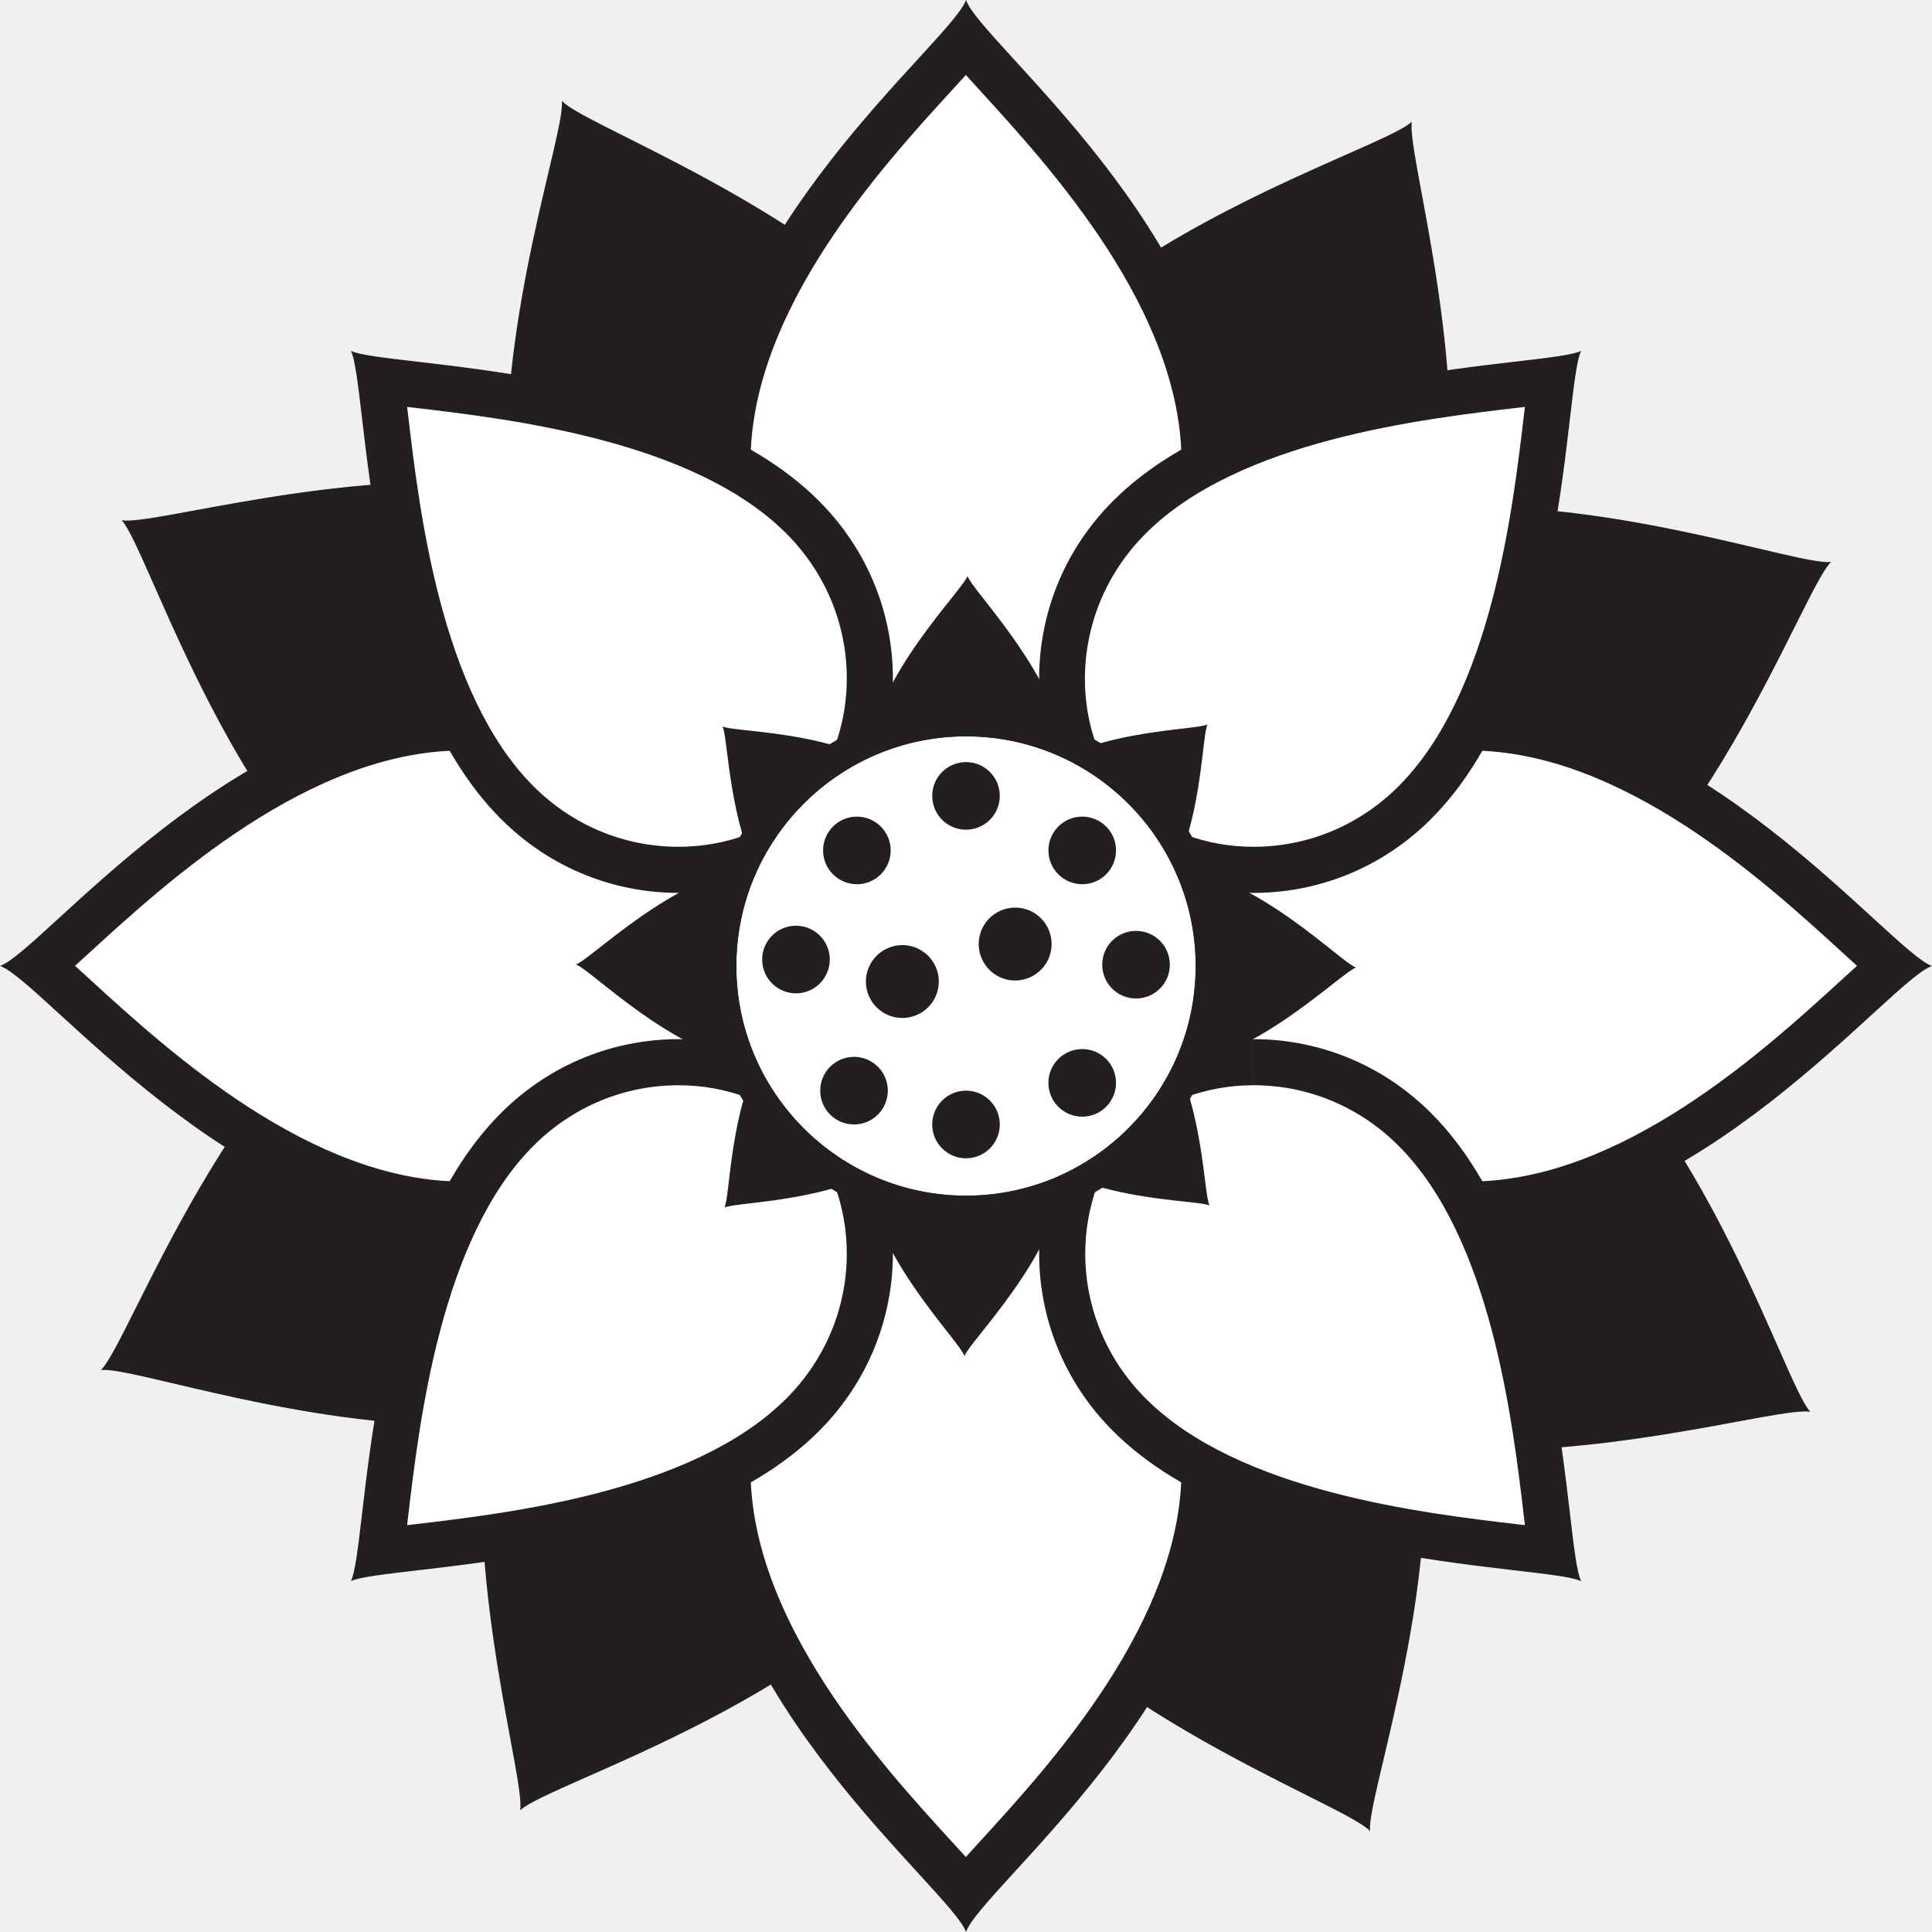
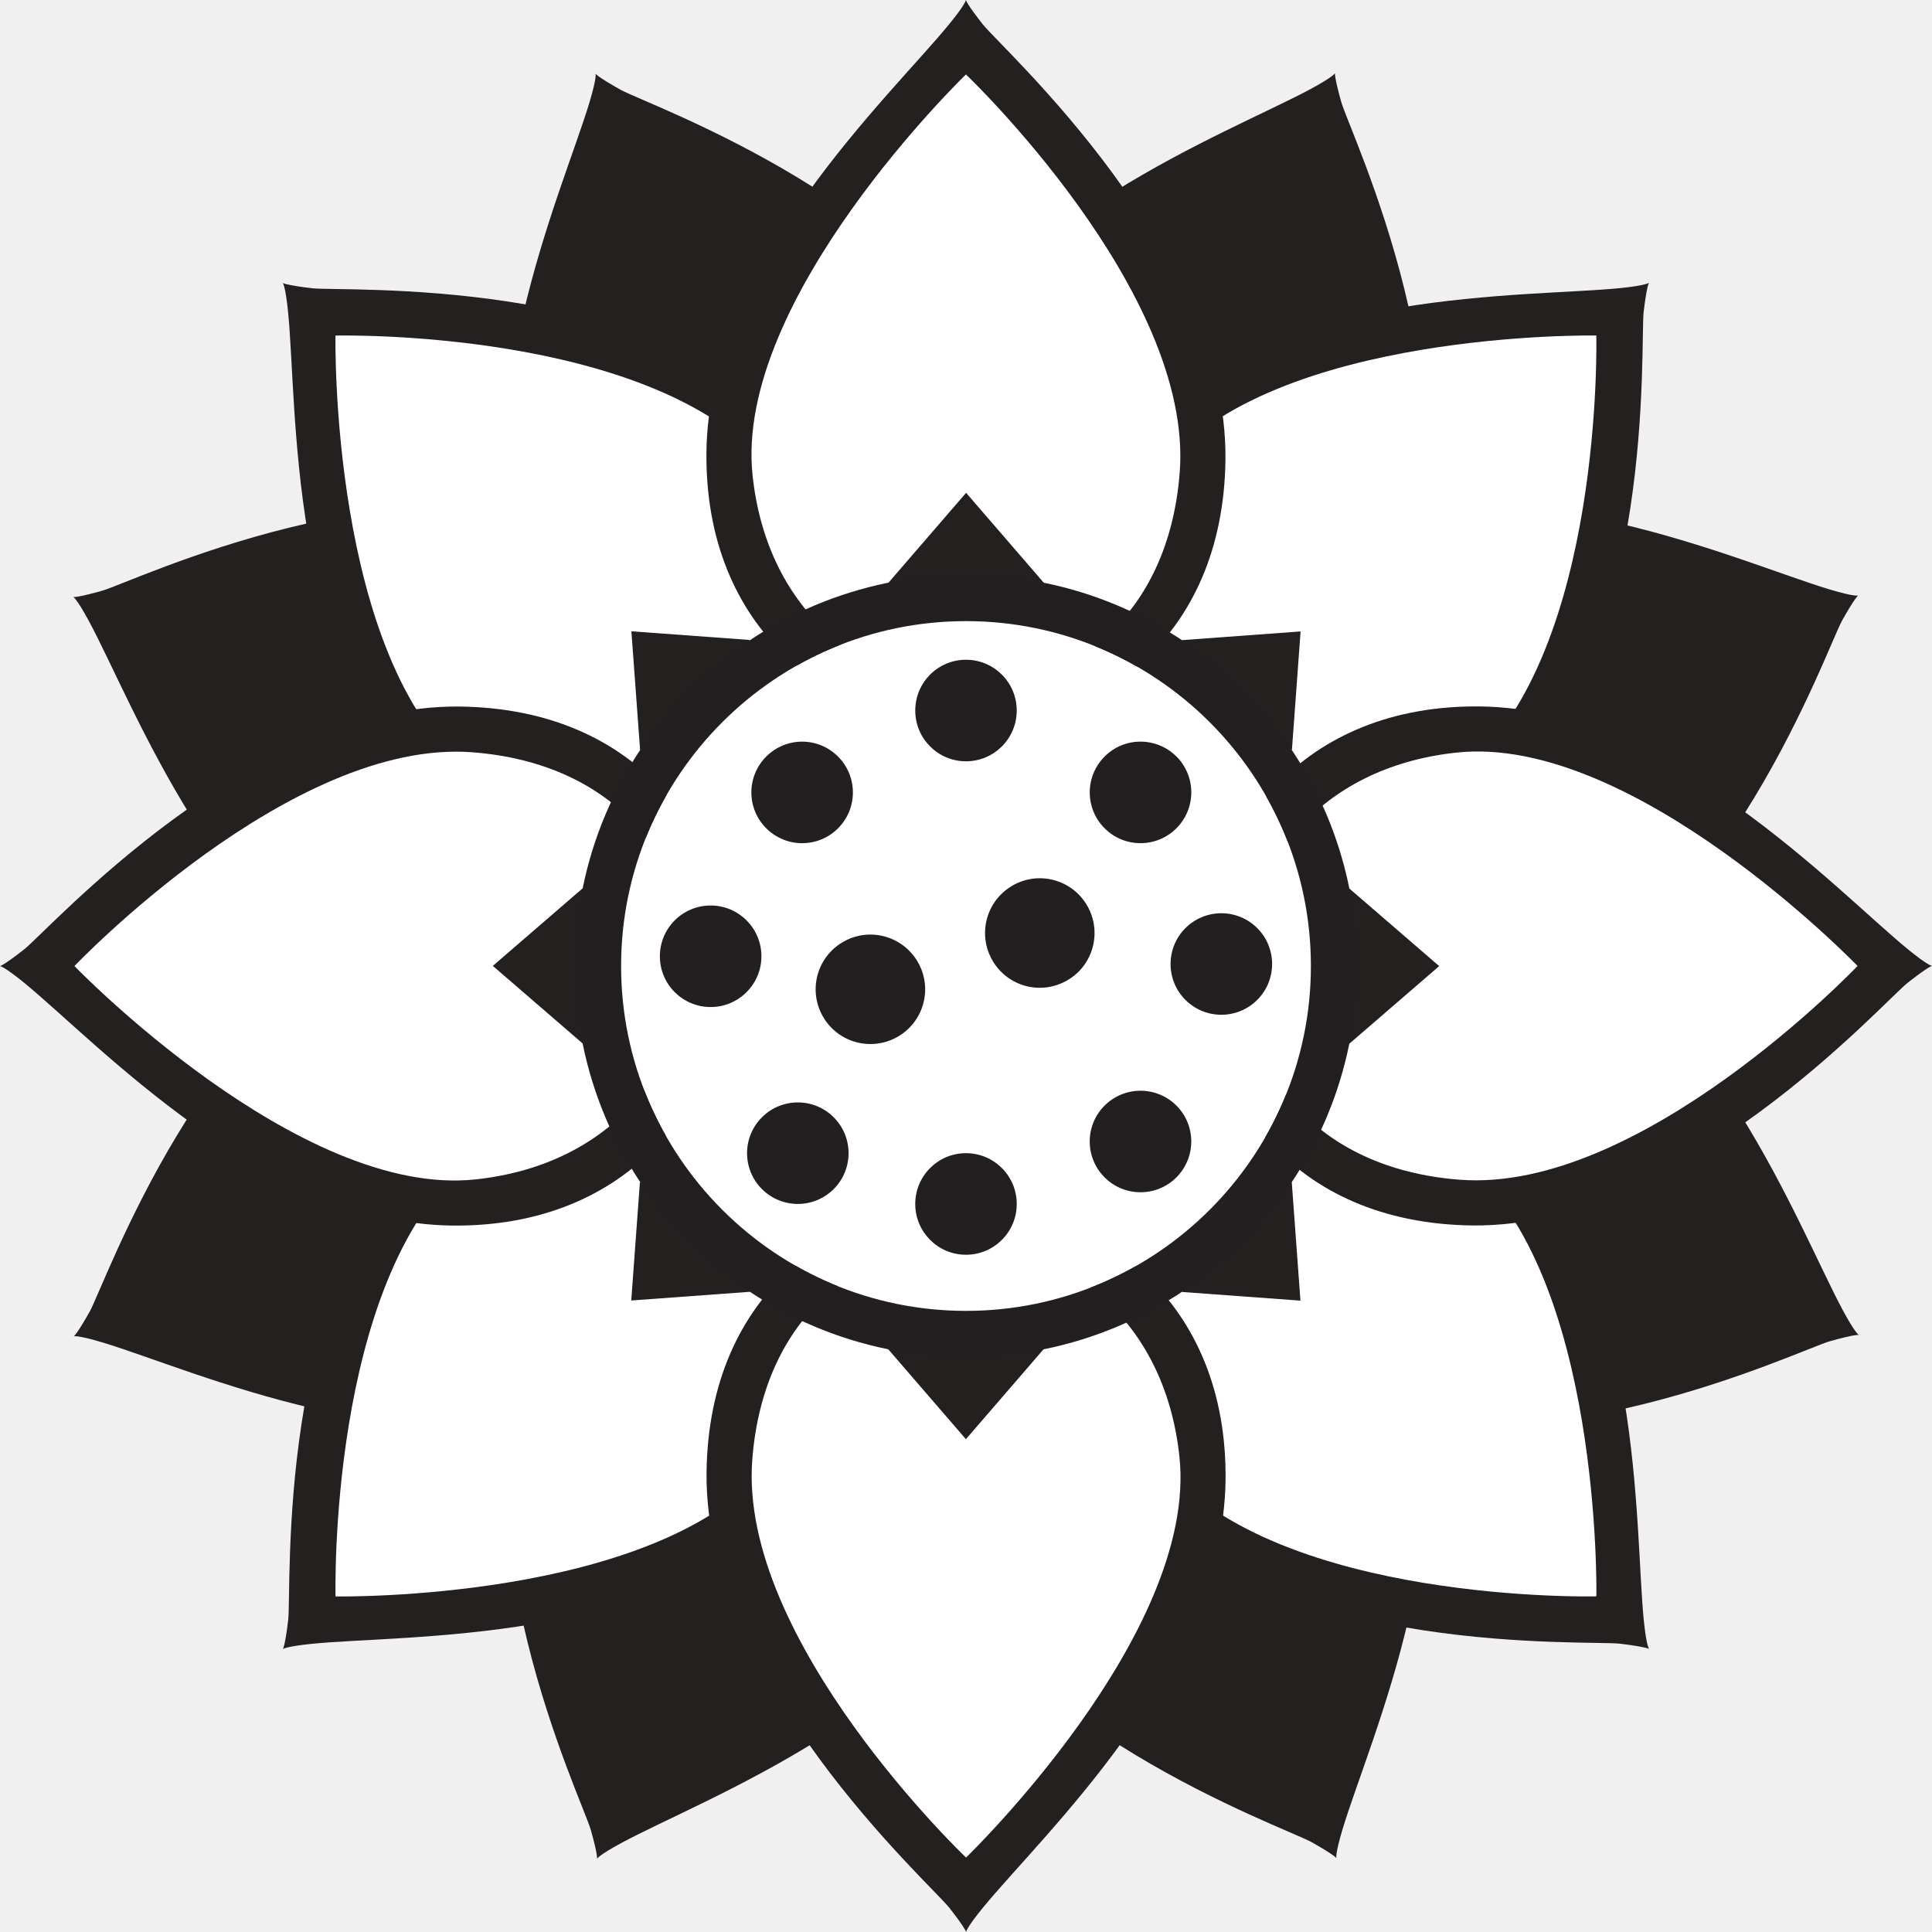
<svg xmlns="http://www.w3.org/2000/svg" width="100%" height="100%" viewBox="0 0 400 400" version="1.1" xml:space="preserve" style="fill-rule:evenodd;clip-rule:evenodd;stroke-linejoin:round;stroke-miterlimit:2;">
-   <g id="Layer-1" transform="matrix(5.555556,0,0,5.555556,0,0)">
-     <g transform="matrix(1,0,0,1,56.5981,35.4959)">
-       <path d="M0,1.008C6.819,-2.734 10.549,-13.486 11.64,-14.554C10.463,-14.416 3.713,-16.861 -2.639,-16.595C-2.057,-22.924 -4.16,-29.781 -3.984,-30.96C-5.08,-29.909 -16.025,-26.72 -20.095,-20.092C-23.836,-26.911 -34.615,-30.632 -35.658,-31.734C-35.54,-30.548 -37.975,-23.8 -37.702,-17.451C-44.033,-18.026 -50.895,-15.912 -52.064,-16.108C-51.026,-14.988 -47.824,-4.066 -41.197,0.002C-48.016,3.743 -51.746,14.494 -52.837,15.562C-51.659,15.424 -44.909,17.87 -38.556,17.603C-39.139,23.933 -37.037,30.791 -37.212,31.97C-36.116,30.918 -25.171,27.731 -21.101,21.103C-17.358,27.92 -6.582,31.639 -5.54,32.742C-5.658,31.556 -3.222,24.81 -3.494,18.46C2.837,19.035 9.698,16.923 10.867,17.118C9.829,15.997 6.63,5.076 0,1.008M-20.846,10.647C-21.67,9.19 -22.824,8.002 -24.178,7.287C-24.989,6.86 -25.902,6.592 -26.859,6.468C-26.935,5.505 -27.158,4.58 -27.546,3.749C-28.195,2.362 -29.326,1.152 -30.74,0.257C-29.283,-0.567 -28.094,-1.721 -27.38,-3.076C-26.952,-3.886 -26.684,-4.799 -26.561,-5.757C-25.599,-5.833 -24.674,-6.055 -23.844,-6.444C-22.457,-7.092 -21.245,-8.222 -20.351,-9.638C-19.527,-8.18 -18.371,-6.992 -17.017,-6.277C-16.206,-5.848 -15.294,-5.581 -14.336,-5.458C-14.26,-4.496 -14.037,-3.572 -13.649,-2.741C-13.001,-1.353 -11.87,-0.142 -10.455,0.753C-11.912,1.577 -13.1,2.731 -13.815,4.086C-14.244,4.896 -14.511,5.809 -14.635,6.766C-15.598,6.842 -16.522,7.065 -17.352,7.453C-18.74,8.101 -19.952,9.232 -20.846,10.647" style="fill:rgb(35,31,32);fill-rule:nonzero;" />
+   <g id="Layer1">
+     <g transform="matrix(100.9505,41.76714,41.76714,-100.9505,112.2667,82.81284)">
+       <path d="M-0.143,0.61C-0.143,0.61 -0.138,0.605 -0.133,0.556C-0.115,0.378 -0.133,-0.088 0.114,-0.342C0.59,-0.831 1.304,-0.151 0.82,0.343C0.543,0.625 -0.026,0.593 -0.088,0.6C-0.138,0.606 -0.143,0.61 -0.143,0.61Z" style="fill:rgb(35,32,31);fill-rule:nonzero;" />
    </g>
-     <g transform="matrix(0.423156,0.906057,0.906057,-0.423156,30.64214,31.51531)">
-       <path d="M6.331,-4.031C2.472,-4.03 -0.655,-0.903 -0.657,2.956C-0.657,6.815 2.473,9.944 6.331,9.945C10.189,9.944 13.317,6.816 13.318,2.958C13.319,-0.903 10.188,-4.03 6.331,-4.031" style="fill:rgb(35,31,32);fill-rule:nonzero;" />
+     <g transform="matrix(41.76714,-100.9505,-100.9505,-41.76714,82.82576,287.7107)">
+       <path d="M-0.143,0.61C-0.143,0.61 -0.138,0.605 -0.133,0.556C-0.115,0.378 -0.133,-0.088 0.114,-0.342C0.59,-0.831 1.304,-0.151 0.82,0.343C0.543,0.625 -0.026,0.593 -0.088,0.6C-0.138,0.606 -0.143,0.61 -0.143,0.61Z" style="fill:rgb(35,32,31);fill-rule:nonzero;" />
    </g>
-     <g transform="matrix(1,0,0,1,17.8275,27.1094)">
-       <path d="M0,17.781C-5.968,17.781 -11.458,12.763 -14.407,10.069C-14.951,9.572 -15.378,9.183 -15.729,8.885C-15.388,8.593 -14.973,8.216 -14.448,7.734C-11.494,5.032 -5.995,0 0,0C5.766,0 9.785,4.684 9.785,8.889C9.785,13.095 5.766,17.781 0,17.781" style="fill:white;fill-rule:nonzero;" />
+     <g transform="matrix(-100.9505,-41.76714,-41.76714,100.9505,287.7237,317.1517)">
+       <path d="M-0.143,0.61C-0.143,0.61 -0.138,0.605 -0.133,0.556C-0.115,0.378 -0.133,-0.088 0.114,-0.342C0.59,-0.831 1.304,-0.151 0.82,0.343C0.543,0.625 -0.026,0.593 -0.088,0.6C-0.138,0.606 -0.143,0.61 -0.143,0.61Z" style="fill:rgb(35,32,31);fill-rule:nonzero;" />
    </g>
-     <g transform="matrix(1,0,0,1,17.2275,44.0317)">
-       <path d="M0,-16.063C5.26,-16.063 8.925,-11.83 8.925,-8.032C8.925,-4.233 5.26,0 0,0C-5.634,0 -10.964,-4.87 -13.827,-7.487C-14.046,-7.686 -14.247,-7.87 -14.432,-8.038C-14.258,-8.195 -14.07,-8.367 -13.868,-8.552C-11,-11.176 -5.661,-16.063 0,-16.063M0,-17.781C-8.471,-17.781 -15.652,-8.585 -17.228,-8.032C-15.652,-7.509 -8.471,1.718 0,1.718C6.25,1.718 10.644,-3.368 10.644,-8.032C10.644,-12.694 6.25,-17.781 0,-17.781" style="fill:rgb(35,31,32);fill-rule:nonzero;" />
+     <g transform="matrix(-41.76714,100.9505,100.9505,41.76714,317.1646,112.2538)">
+       <path d="M-0.143,0.61C-0.143,0.61 -0.138,0.605 -0.133,0.556C-0.115,0.378 -0.133,-0.088 0.114,-0.342C0.59,-0.831 1.304,-0.151 0.82,0.343C0.543,0.625 -0.026,0.593 -0.088,0.6C-0.138,0.606 -0.143,0.61 -0.143,0.61Z" style="fill:rgb(35,32,31);fill-rule:nonzero;" />
    </g>
-     <g transform="matrix(1,0,0,1,54.7725,27.1106)">
-       <path d="M0,17.781C-5.766,17.781 -9.785,13.095 -9.785,8.889C-9.785,4.684 -5.766,0 0,0C5.995,0 11.494,5.032 14.448,7.734C14.973,8.216 15.388,8.593 15.729,8.885C15.378,9.183 14.951,9.572 14.407,10.069C11.458,12.763 5.968,17.781 0,17.781" style="fill:white;fill-rule:nonzero;" />
+     <g transform="matrix(100.9166,-41.84893,-41.84893,-100.9166,55.12306,179.1769)">
+       <path d="M-0.143,0.61C-0.143,0.61 -0.138,0.605 -0.133,0.556C-0.115,0.378 -0.133,-0.088 0.114,-0.342C0.59,-0.831 1.304,-0.151 0.82,0.343C0.543,0.625 -0.026,0.593 -0.088,0.6C-0.138,0.606 -0.143,0.61 -0.143,0.61Z" style="fill:rgb(35,32,31);fill-rule:nonzero;" />
    </g>
-     <g transform="matrix(1,0,0,1,54.7725,44.0317)">
-       <path d="M0,-16.063C5.661,-16.063 11,-11.176 13.868,-8.552C14.07,-8.367 14.258,-8.195 14.432,-8.038C14.247,-7.87 14.046,-7.686 13.827,-7.487C10.964,-4.87 5.634,0 0,0C-5.26,0 -8.925,-4.233 -8.925,-8.032C-8.925,-11.83 -5.26,-16.063 0,-16.063M0,-17.781C-6.25,-17.781 -10.644,-12.694 -10.644,-8.032C-10.644,-3.368 -6.25,1.718 0,1.718C8.471,1.718 15.652,-7.509 17.227,-8.032C15.652,-8.585 8.471,-17.781 0,-17.781" style="fill:rgb(35,31,32);fill-rule:nonzero;" />
+     <g transform="matrix(-41.84893,-100.9166,-100.9166,41.84893,179.1899,344.8795)">
+       <path d="M-0.143,0.61C-0.143,0.61 -0.138,0.605 -0.133,0.556C-0.115,0.378 -0.133,-0.088 0.114,-0.342C0.59,-0.831 1.304,-0.151 0.82,0.343C0.543,0.625 -0.026,0.593 -0.088,0.6C-0.138,0.606 -0.143,0.61 -0.143,0.61Z" style="fill:rgb(35,32,31);fill-rule:nonzero;" />
    </g>
-     <g transform="matrix(1,0,0,1,35.9956,44.988)">
-       <path d="M0,25.514C-0.292,25.172 -0.669,24.758 -1.15,24.232C-3.853,21.278 -8.886,15.78 -8.886,9.785C-8.886,4.018 -4.2,0 0.005,0C4.21,0 8.896,4.018 8.896,9.785C8.896,15.752 3.879,21.243 1.184,24.191C0.687,24.735 0.299,25.162 0,25.514" style="fill:white;fill-rule:nonzero;" />
+     <g transform="matrix(-100.9166,41.84893,41.84893,100.9166,344.8924,220.8127)">
+       <path d="M-0.143,0.61C-0.143,0.61 -0.138,0.605 -0.133,0.556C-0.115,0.378 -0.133,-0.088 0.114,-0.342C0.59,-0.831 1.304,-0.151 0.82,0.343C0.543,0.625 -0.026,0.593 -0.088,0.6C-0.138,0.606 -0.143,0.61 -0.143,0.61Z" style="fill:rgb(35,32,31);fill-rule:nonzero;" />
    </g>
-     <g transform="matrix(1,0,0,1,36.0005,70.2807)">
-       <path d="M0,-24.433C3.799,-24.433 8.031,-20.767 8.031,-15.508C8.031,-9.874 3.161,-4.543 0.544,-1.681C0.345,-1.462 0.162,-1.261 -0.006,-1.076C-0.164,-1.249 -0.336,-1.438 -0.521,-1.64C-3.146,-4.508 -8.031,-9.846 -8.031,-15.508C-8.031,-20.767 -3.799,-24.433 0,-24.433M0,-26.152C-4.663,-26.152 -9.75,-21.758 -9.75,-15.508C-9.75,-7.037 -0.554,0.144 0,1.719C0.522,0.144 9.75,-7.037 9.75,-15.508C9.75,-21.758 4.663,-26.152 0,-26.152" style="fill:rgb(35,31,32);fill-rule:nonzero;" />
+     <g transform="matrix(41.84893,100.9166,100.9166,-41.84893,220.8256,55.11012)">
+       <path d="M-0.143,0.61C-0.143,0.61 -0.138,0.605 -0.133,0.556C-0.115,0.378 -0.133,-0.088 0.114,-0.342C0.59,-0.831 1.304,-0.151 0.82,0.343C0.543,0.625 -0.026,0.593 -0.088,0.6C-0.138,0.606 -0.143,0.61 -0.143,0.61Z" style="fill:rgb(35,32,31);fill-rule:nonzero;" />
    </g>
-     <g transform="matrix(1,0,0,1,36.0005,1.4977)">
-       <path d="M0,25.514C-4.205,25.514 -8.891,21.495 -8.891,15.729C-8.891,9.735 -3.859,4.236 -1.155,1.282C-0.674,0.756 -0.297,0.342 -0.005,0C0.294,0.352 0.682,0.78 1.179,1.324C3.874,4.272 8.891,9.761 8.891,15.729C8.891,21.495 4.205,25.514 0,25.514" style="fill:white;fill-rule:nonzero;" />
+     <g transform="matrix(109.2497,0.031365,0.031365,-109.2497,74.14596,125.2279)">
+       <path d="M-0.143,0.61C-0.143,0.61 -0.138,0.605 -0.133,0.556C-0.115,0.378 -0.133,-0.088 0.114,-0.342C0.59,-0.831 1.304,-0.151 0.82,0.343C0.543,0.625 -0.026,0.593 -0.088,0.6C-0.138,0.606 -0.143,0.61 -0.143,0.61Z" style="fill:rgb(35,32,31);fill-rule:nonzero;" />
    </g>
-     <g transform="matrix(1,0,0,1,35.9946,25.0759)">
-       <path d="M0,-22.281C0.168,-22.094 0.351,-21.894 0.55,-21.676C3.167,-18.812 8.038,-13.483 8.038,-7.848C8.038,-2.589 3.805,1.077 0.006,1.077C-3.793,1.077 -8.025,-2.589 -8.025,-7.848C-8.025,-13.51 -3.14,-18.848 -0.515,-21.717C-0.329,-21.92 -0.158,-22.107 0,-22.281M0.006,-25.076C-0.548,-23.501 -9.744,-16.319 -9.744,-7.848C-9.744,-1.597 -4.657,2.795 0.006,2.795C4.67,2.795 9.756,-1.597 9.756,-7.848C9.756,-16.319 0.528,-23.501 0.006,-25.076" style="fill:rgb(35,31,32);fill-rule:nonzero;" />
+     <g transform="matrix(91.02376,0.026132,0.026132,-91.02376,80.08884,122.6393)">
+       <path d="M-0.117,0.584C-0.117,0.584 -0.13,-0.15 0.185,-0.404C0.682,-0.805 1.299,-0.216 0.867,0.288C0.598,0.602 -0.117,0.584 -0.117,0.584Z" style="fill:white;fill-rule:nonzero;" />
    </g>
-     <g transform="matrix(1,0,0,1,57.8164,39.5852)">
-       <path d="M0,18.238C-0.34,18.193 -0.746,18.145 -1.235,18.088C-5.011,17.647 -12.039,16.828 -15.724,13.143C-17.326,11.542 -18.216,9.426 -18.231,7.186C-18.244,5.16 -17.511,3.208 -16.267,1.964C-15.019,0.717 -13.136,0 -11.102,0C-8.841,0 -6.705,0.89 -5.088,2.508C-1.424,6.171 -0.601,13.178 -0.159,16.942C-0.099,17.458 -0.048,17.884 0,18.238" style="fill:white;fill-rule:nonzero;" />
+     <g transform="matrix(-21.81887,21.80635,21.80635,21.81887,149.441,125.9989)">
+       <path d="M0.537,-0.321L0.015,0.283L1.06,0.285L0.537,-0.321Z" style="fill:rgb(35,32,31);fill-rule:nonzero;" />
    </g>
-     <g transform="matrix(1,0,0,1,46.7158,58.9256)">
-       <path d="M0,-20.2L0,-18.482C2.031,-18.482 3.95,-17.68 5.405,-16.225C8.859,-12.773 9.659,-5.959 10.088,-2.298C10.097,-2.225 10.105,-2.157 10.113,-2.089C10.064,-2.094 10.015,-2.099 9.965,-2.106C6.293,-2.534 -0.543,-3.332 -4.016,-6.804C-5.457,-8.246 -6.258,-10.148 -6.271,-12.16C-6.283,-13.961 -5.643,-15.683 -4.559,-16.768C-3.487,-17.841 -1.783,-18.482 -0.001,-18.482L0,-20.2ZM-0.001,-20.2C-2.247,-20.199 -4.37,-19.388 -5.774,-17.984C-8.608,-15.149 -9.03,-9.387 -5.231,-5.59C-0.083,-0.441 10.915,-0.621 12.209,0C11.569,-1.275 11.769,-12.293 6.62,-17.441C4.703,-19.358 2.287,-20.2 -0.001,-20.2" style="fill:rgb(35,31,32);fill-rule:nonzero;" />
+     <g transform="matrix(0.031365,-109.2497,-109.2497,-0.031365,125.2183,325.8308)">
+       <path d="M-0.143,0.61C-0.143,0.61 -0.138,0.605 -0.133,0.556C-0.115,0.378 -0.133,-0.088 0.114,-0.342C0.59,-0.831 1.304,-0.151 0.82,0.343C0.543,0.625 -0.026,0.593 -0.088,0.6C-0.138,0.606 -0.143,0.61 -0.143,0.61Z" style="fill:rgb(35,32,31);fill-rule:nonzero;" />
    </g>
-     <g transform="matrix(1,0,0,1,25.2861,14.179)">
-       <path d="M0,18.238C-2.261,18.238 -4.397,17.346 -6.013,15.729C-9.677,12.065 -10.5,5.059 -10.942,1.295C-11.003,0.78 -11.054,0.354 -11.102,0C-10.762,0.045 -10.356,0.092 -9.868,0.149C-6.091,0.59 0.938,1.409 4.623,5.093C6.225,6.696 7.115,8.811 7.13,11.051C7.144,13.078 6.409,15.03 5.166,16.273C3.917,17.521 2.034,18.238 0,18.238" style="fill:white;fill-rule:nonzero;" />
+     <g transform="matrix(0.026132,-91.02376,-91.02376,-0.026132,122.6297,319.8879)">
+       <path d="M-0.117,0.584C-0.117,0.584 -0.13,-0.15 0.185,-0.404C0.682,-0.805 1.299,-0.216 0.867,0.288C0.598,0.602 -0.117,0.584 -0.117,0.584Z" style="fill:white;fill-rule:nonzero;" />
    </g>
-     <g transform="matrix(1,0,0,1,15.1729,31.187)">
-       <path d="M0,-16.022C0.048,-16.016 0.096,-16.011 0.146,-16.005C3.819,-15.577 10.655,-14.781 14.129,-11.307C15.57,-9.866 16.371,-7.964 16.385,-5.951C16.396,-4.149 15.756,-2.427 14.672,-1.342C13.599,-0.27 11.895,0.37 10.113,0.37C8.082,0.37 6.162,-0.431 4.708,-1.886C1.255,-5.339 0.454,-12.152 0.025,-15.813C0.016,-15.884 0.008,-15.954 0,-16.022M-2.097,-18.111C-1.457,-16.835 -1.656,-5.819 3.493,-0.671C5.41,1.248 7.825,2.089 10.113,2.089C12.359,2.089 14.483,1.277 15.887,-0.126C18.722,-2.96 19.142,-8.723 15.344,-12.522C10.196,-17.669 -0.803,-17.49 -2.097,-18.111" style="fill:rgb(35,31,32);fill-rule:nonzero;" />
+     <g transform="matrix(21.80635,21.81887,21.81887,-21.80635,125.9893,250.5358)">
+       <path d="M0.537,-0.321L0.015,0.283L1.06,0.285L0.537,-0.321Z" style="fill:rgb(35,32,31);fill-rule:nonzero;" />
    </g>
-     <g transform="matrix(1,0,0,1,46.7148,14.179)">
-       <path d="M0,18.238C-2.034,18.238 -3.917,17.521 -5.165,16.273C-7.681,13.758 -8.076,8.548 -4.622,5.093C-0.937,1.409 6.092,0.59 9.868,0.149C10.356,0.092 10.762,0.045 11.102,0C11.054,0.353 11.003,0.78 10.943,1.294C10.501,5.058 9.679,12.065 6.014,15.729C4.397,17.346 2.262,18.238 0.001,18.238L0,18.238Z" style="fill:white;fill-rule:nonzero;" />
+     <g transform="matrix(-109.2497,-0.031365,-0.031365,109.2497,325.8212,274.7585)">
+       <path d="M-0.143,0.61C-0.143,0.61 -0.138,0.605 -0.133,0.556C-0.115,0.378 -0.133,-0.088 0.114,-0.342C0.59,-0.831 1.304,-0.151 0.82,0.343C0.543,0.625 -0.026,0.593 -0.088,0.6C-0.138,0.606 -0.143,0.61 -0.143,0.61Z" style="fill:rgb(35,32,31);fill-rule:nonzero;" />
    </g>
-     <g transform="matrix(1,0,0,1,56.8286,31.187)">
-       <path d="M0,-16.022C-0.008,-15.955 -0.016,-15.886 -0.025,-15.814C-0.454,-12.153 -1.254,-5.339 -4.708,-1.886C-6.163,-0.431 -8.082,0.37 -10.114,0.37C-11.896,0.37 -13.599,-0.27 -14.672,-1.342C-16.9,-3.57 -17.225,-8.21 -14.129,-11.307C-10.655,-14.781 -3.819,-15.577 -0.147,-16.005C-0.097,-16.011 -0.048,-16.016 0,-16.022M2.097,-18.111C0.802,-17.49 -10.196,-17.669 -15.344,-12.522C-19.143,-8.723 -18.72,-2.96 -15.887,-0.126C-14.483,1.277 -12.36,2.089 -10.114,2.089C-7.826,2.089 -5.41,1.248 -3.493,-0.671C1.656,-5.819 1.457,-16.835 2.097,-18.111" style="fill:rgb(35,31,32);fill-rule:nonzero;" />
+     <g transform="matrix(-91.02376,-0.026132,-0.026132,91.02376,319.8783,277.3471)">
+       <path d="M-0.117,0.584C-0.117,0.584 -0.13,-0.15 0.185,-0.404C0.682,-0.805 1.299,-0.216 0.867,0.288C0.598,0.602 -0.117,0.584 -0.117,0.584Z" style="fill:white;fill-rule:nonzero;" />
    </g>
-     <g transform="matrix(1,0,0,1,14.1846,39.5852)">
-       <path d="M0,18.238C0.048,17.884 0.099,17.458 0.159,16.942C0.601,13.178 1.425,6.171 5.088,2.508C6.705,0.89 8.841,0 11.102,0C13.136,0 15.019,0.717 16.268,1.964C17.511,3.208 18.246,5.16 18.232,7.186C18.217,9.426 17.327,11.542 15.724,13.144C12.04,16.828 5.01,17.648 1.234,18.088C0.746,18.145 0.34,18.193 0,18.238" style="fill:white;fill-rule:nonzero;" />
+     <g transform="matrix(21.81887,-21.80635,-21.80635,-21.81887,250.5262,273.9875)">
+       <path d="M0.537,-0.321L0.015,0.283L1.06,0.285L0.537,-0.321Z" style="fill:rgb(35,32,31);fill-rule:nonzero;" />
    </g>
-     <g transform="matrix(1,0,0,1,25.2861,57.2073)">
-       <path d="M0,-16.763C1.782,-16.763 3.486,-16.122 4.558,-15.05C5.643,-13.966 6.283,-12.243 6.271,-10.441C6.257,-8.428 5.456,-6.526 4.015,-5.085C0.542,-1.613 -6.295,-0.815 -9.967,-0.387C-10.017,-0.381 -10.066,-0.376 -10.113,-0.37C-10.106,-0.438 -10.097,-0.508 -10.089,-0.579C-9.659,-4.241 -8.859,-11.055 -5.406,-14.507C-3.951,-15.961 -2.032,-16.763 0,-16.763M0,-18.481C-2.288,-18.481 -4.704,-17.639 -6.621,-15.722C-11.769,-10.576 -11.57,0.444 -12.21,1.718C-10.916,1.098 0.083,1.277 5.23,-3.87C9.029,-7.669 8.608,-13.431 5.773,-16.265C4.369,-17.669 2.246,-18.481 0,-18.481" style="fill:rgb(35,31,32);fill-rule:nonzero;" />
+     <g transform="matrix(-0.031365,109.2497,109.2497,0.031365,274.7489,74.15558)">
+       <path d="M-0.143,0.61C-0.143,0.61 -0.138,0.605 -0.133,0.556C-0.115,0.378 -0.133,-0.088 0.114,-0.342C0.59,-0.831 1.304,-0.151 0.82,0.343C0.543,0.625 -0.026,0.593 -0.088,0.6C-0.138,0.606 -0.143,0.61 -0.143,0.61Z" style="fill:rgb(35,32,31);fill-rule:nonzero;" />
    </g>
-     <g transform="matrix(1,0,0,1,43.9072,32.2654)">
-       <path d="M0,7.47C3.045,7.052 6.062,3.989 6.628,3.792C6.057,3.6 2.997,0.428 -0.083,0.046C0.897,-2.101 0.895,-4.873 1.093,-5.267C0.696,-5.078 -2.027,-5.074 -4.163,-4.118C-4.553,-7.18 -7.665,-10.232 -7.852,-10.801C-8.056,-10.227 -11.251,-7.133 -11.601,-4.036C-13.762,-5.027 -16.576,-5.002 -16.982,-5.192C-16.785,-4.805 -16.762,-2.122 -15.814,0C-18.86,0.417 -21.878,3.481 -22.444,3.678C-21.872,3.87 -18.813,7.041 -15.733,7.424C-16.713,9.571 -16.71,12.342 -16.909,12.738C-16.511,12.546 -13.788,12.543 -11.652,11.587C-11.262,14.653 -8.15,17.701 -7.965,18.271C-7.76,17.697 -4.564,14.603 -4.215,11.504C-2.053,12.495 0.762,12.47 1.168,12.661C0.97,12.275 0.947,9.592 0,7.47M-9.082,7.093C-9.217,6.541 -9.479,6.044 -9.848,5.674C-10.221,5.301 -10.725,5.038 -11.284,4.906C-11.13,4.518 -11.043,4.117 -11.041,3.723C-11.039,3.343 -11.117,2.958 -11.257,2.584C-10.714,2.444 -10.225,2.179 -9.863,1.811C-9.489,1.43 -9.228,0.917 -9.102,0.349C-8.707,0.51 -8.298,0.6 -7.896,0.602C-7.509,0.604 -7.115,0.523 -6.734,0.377C-6.599,0.929 -6.338,1.425 -5.968,1.795C-5.595,2.168 -5.091,2.431 -4.531,2.564C-4.685,2.951 -4.773,3.353 -4.774,3.747C-4.776,4.126 -4.698,4.511 -4.559,4.886C-5.102,5.026 -5.589,5.291 -5.951,5.659C-6.325,6.04 -6.587,6.553 -6.714,7.121C-7.108,6.96 -7.517,6.87 -7.92,6.868C-8.307,6.866 -8.701,6.949 -9.082,7.093" style="fill:rgb(35,31,32);fill-rule:nonzero;" />
+     <g transform="matrix(-0.026132,91.02376,91.02376,0.026132,277.3375,80.09846)">
+       <path d="M-0.117,0.584C-0.117,0.584 -0.13,-0.15 0.185,-0.404C0.682,-0.805 1.299,-0.216 0.867,0.288C0.598,0.602 -0.117,0.584 -0.117,0.584Z" style="fill:white;fill-rule:nonzero;" />
    </g>
-     <g transform="matrix(-1,0,0,1,36.0005,44.5594)">
+     <g transform="matrix(-21.80635,-21.81887,-21.81887,21.80635,273.9779,149.4506)">
+       <path d="M0.537,-0.321L0.015,0.283L1.06,0.285L0.537,-0.321Z" style="fill:rgb(35,32,31);fill-rule:nonzero;" />
+     </g>
+     <g transform="matrix(77.27336,-77.22901,-77.22901,-77.27336,58.1523,236.1136)">
+       <path d="M-0.143,0.61C-0.143,0.61 -0.138,0.605 -0.133,0.556C-0.115,0.378 -0.133,-0.088 0.114,-0.342C0.59,-0.831 1.304,-0.151 0.82,0.343C0.543,0.625 -0.026,0.593 -0.088,0.6C-0.138,0.606 -0.143,0.61 -0.143,0.61Z" style="fill:rgb(35,32,31);fill-rule:nonzero;" />
+     </g>
+     <g transform="matrix(64.382,-64.34504,-64.34504,-64.382,60.52415,230.0809)">
+       <path d="M-0.117,0.584C-0.117,0.584 -0.13,-0.15 0.185,-0.404C0.682,-0.805 1.299,-0.216 0.867,0.288C0.598,0.602 -0.117,0.584 -0.117,0.584Z" style="fill:white;fill-rule:nonzero;" />
+     </g>
+     <g transform="matrix(-0.008856,30.84769,30.84769,0.008856,111.9391,183.4171)">
+       <path d="M0.537,-0.321L0.015,0.283L1.06,0.285L0.537,-0.321Z" style="fill:rgb(35,32,31);fill-rule:nonzero;" />
+     </g>
+     <g transform="matrix(-77.22901,-77.27336,-77.27336,77.22901,236.1136,341.8477)">
+       <path d="M-0.143,0.61C-0.143,0.61 -0.138,0.605 -0.133,0.556C-0.115,0.378 -0.133,-0.088 0.114,-0.342C0.59,-0.831 1.304,-0.151 0.82,0.343C0.543,0.625 -0.026,0.593 -0.088,0.6C-0.138,0.606 -0.143,0.61 -0.143,0.61Z" style="fill:rgb(35,32,31);fill-rule:nonzero;" />
+     </g>
+     <g transform="matrix(-64.34504,-64.382,-64.382,64.34504,230.0809,339.4759)">
+       <path d="M-0.117,0.584C-0.117,0.584 -0.13,-0.15 0.185,-0.404C0.682,-0.805 1.299,-0.216 0.867,0.288C0.598,0.602 -0.117,0.584 -0.117,0.584Z" style="fill:white;fill-rule:nonzero;" />
+     </g>
+     <g transform="matrix(30.84769,0.008856,0.008856,-30.84769,183.4171,288.0609)">
+       <path d="M0.537,-0.321L0.015,0.283L1.06,0.285L0.537,-0.321Z" style="fill:rgb(35,32,31);fill-rule:nonzero;" />
+     </g>
+     <g transform="matrix(-77.27336,77.22901,77.22901,77.27336,341.8477,163.8864)">
+       <path d="M-0.143,0.61C-0.143,0.61 -0.138,0.605 -0.133,0.556C-0.115,0.378 -0.133,-0.088 0.114,-0.342C0.59,-0.831 1.304,-0.151 0.82,0.343C0.543,0.625 -0.026,0.593 -0.088,0.6C-0.138,0.606 -0.143,0.61 -0.143,0.61Z" style="fill:rgb(35,32,31);fill-rule:nonzero;" />
+     </g>
+     <g transform="matrix(-64.382,64.34504,64.34504,64.382,339.4759,169.9191)">
+       <path d="M-0.117,0.584C-0.117,0.584 -0.13,-0.15 0.185,-0.404C0.682,-0.805 1.299,-0.216 0.867,0.288C0.598,0.602 -0.117,0.584 -0.117,0.584Z" style="fill:white;fill-rule:nonzero;" />
+     </g>
+     <g transform="matrix(0.008856,-30.84769,-30.84769,-0.008856,288.0609,216.5829)">
+       <path d="M0.537,-0.321L0.015,0.283L1.06,0.285L0.537,-0.321Z" style="fill:rgb(35,32,31);fill-rule:nonzero;" />
+     </g>
+     <g transform="matrix(77.22901,77.27336,77.27336,-77.22901,163.8864,58.1523)">
+       <path d="M-0.143,0.61C-0.143,0.61 -0.138,0.605 -0.133,0.556C-0.115,0.378 -0.133,-0.088 0.114,-0.342C0.59,-0.831 1.304,-0.151 0.82,0.343C0.543,0.625 -0.026,0.593 -0.088,0.6C-0.138,0.606 -0.143,0.61 -0.143,0.61Z" style="fill:rgb(35,32,31);fill-rule:nonzero;" />
+     </g>
+     <g transform="matrix(64.34504,64.382,64.382,-64.34504,169.9191,60.52415)">
+       <path d="M-0.117,0.584C-0.117,0.584 -0.13,-0.15 0.185,-0.404C0.682,-0.805 1.299,-0.216 0.867,0.288C0.598,0.602 -0.117,0.584 -0.117,0.584Z" style="fill:white;fill-rule:nonzero;" />
+     </g>
+     <g transform="matrix(-30.84769,-0.008856,-0.008856,30.84769,216.5829,111.9391)">
+       <path d="M0.537,-0.321L0.015,0.283L1.06,0.285L0.537,-0.321Z" style="fill:rgb(35,32,31);fill-rule:nonzero;" />
+     </g>
+     <g transform="matrix(-8.342978,0,0,8.342978,200,271.4075)">
      <path d="M0,-17.118C4.719,-17.118 8.559,-13.278 8.559,-8.558C8.559,-3.84 4.719,0 0,0C-4.719,0 -8.559,-3.84 -8.559,-8.558C-8.559,-13.278 -4.719,-17.118 0,-17.118" style="fill:white;fill-rule:nonzero;" />
    </g>
-     <g transform="matrix(1,0,0,1,36.0005,45.7049)">
+     <g transform="matrix(8.342978,0,0,8.342978,200,280.9644)">
      <path d="M0,-19.409C-5.351,-19.409 -9.705,-15.055 -9.705,-9.704C-9.705,-4.354 -5.351,0 0,0C5.351,0 9.705,-4.354 9.705,-9.704C9.705,-15.055 5.351,-19.409 0,-19.409M0,-1.146C-4.719,-1.146 -8.559,-4.985 -8.559,-9.704C-8.559,-14.424 -4.719,-18.263 0,-18.263C4.719,-18.263 8.559,-14.424 8.559,-9.704C8.559,-4.985 4.719,-1.146 0,-1.146" style="fill:rgb(35,31,32);fill-rule:nonzero;" />
    </g>
-     <g transform="matrix(0,-1,-1,0,36.0003,28.4016)">
+     <g transform="matrix(0,-8.342978,-8.342978,0,199.9983,136.6034)">
      <path d="M-1.259,-1.259C-1.955,-1.259 -2.519,-0.696 -2.519,0.001C-2.519,0.697 -1.955,1.259 -1.259,1.259C-0.563,1.259 0.001,0.697 0.001,0.001C0.001,-0.696 -0.563,-1.259 -1.259,-1.259" style="fill:rgb(35,31,32);fill-rule:nonzero;" />
    </g>
-     <g transform="matrix(0,-1,-1,0,36.0008,40.6462)">
+     <g transform="matrix(0,-8.342978,-8.342978,0,200.0025,238.7598)">
      <path d="M-1.26,-1.259C-0.564,-1.259 0.001,-0.696 0.001,0.001C0.001,0.697 -0.564,1.26 -1.26,1.26C-1.955,1.26 -2.52,0.697 -2.52,0.001C-2.52,-0.696 -1.955,-1.259 -1.26,-1.259" style="fill:rgb(35,31,32);fill-rule:nonzero;" />
    </g>
-     <g transform="matrix(-1,0,0,1,29.6636,37.019)">
+     <g transform="matrix(-8.342978,0,0,8.342978,147.1314,208.4982)">
      <path d="M0,-2.52C-0.695,-2.52 -1.26,-1.957 -1.26,-1.26C-1.26,-0.564 -0.695,0 0,0C0.696,0 1.26,-0.564 1.26,-1.26C1.26,-1.957 0.696,-2.52 0,-2.52" style="fill:rgb(35,31,32);fill-rule:nonzero;" />
    </g>
-     <g transform="matrix(-1,0,0,1,42.3369,37.2104)">
+     <g transform="matrix(-8.342978,0,0,8.342978,252.8644,210.095)">
      <path d="M0,-2.519C0.696,-2.519 1.26,-1.956 1.26,-1.259C1.26,-0.563 0.696,0 0,0C-0.696,0 -1.26,-0.563 -1.26,-1.259C-1.26,-1.956 -0.696,-2.519 0,-2.519" style="fill:rgb(35,31,32);fill-rule:nonzero;" />
    </g>
-     <g transform="matrix(-0.707107,-0.707107,-0.707107,0.707107,30.67434,31.69199)">
+     <g transform="matrix(-5.899376,-5.899376,-5.899376,5.899376,155.564,164.0551)">
      <path d="M-0.892,-2.149C-1.588,-2.149 -2.151,-1.586 -2.151,-0.89C-2.151,-0.194 -1.588,0.369 -0.892,0.369C-0.195,0.37 0.368,-0.193 0.368,-0.891C0.368,-1.587 -0.195,-2.15 -0.892,-2.149" style="fill:rgb(35,31,32);fill-rule:nonzero;" />
    </g>
-     <g transform="matrix(-0.707107,-0.707107,-0.707107,0.707107,39.07028,40.35575)">
+     <g transform="matrix(-5.899376,-5.899376,-5.899376,5.899376,225.6111,236.3366)">
      <path d="M-0.891,-2.152C-0.196,-2.151 0.368,-1.588 0.369,-0.892C0.369,-0.196 -0.194,0.368 -0.891,0.368C-1.587,0.368 -2.151,-0.196 -2.151,-0.892C-2.15,-1.588 -1.586,-2.152 -0.891,-2.152" style="fill:rgb(35,31,32);fill-rule:nonzero;" />
    </g>
-     <g transform="matrix(-0.707107,0.707107,0.707107,0.707107,33.08636,40.6454)">
+     <g transform="matrix(-5.899376,5.899376,5.899376,5.899376,175.6874,238.7531)">
      <path d="M0.891,-2.15C0.195,-2.151 -0.369,-1.586 -0.369,-0.891C-0.369,-0.195 0.195,0.369 0.891,0.369C1.586,0.369 2.151,-0.195 2.15,-0.891C2.151,-1.586 1.586,-2.15 0.891,-2.15" style="fill:rgb(35,31,32);fill-rule:nonzero;" />
    </g>
-     <g transform="matrix(-0.865031,0.501718,0.501718,0.865031,34.80684,37.25379)">
+     <g transform="matrix(-7.216936,4.185823,4.185823,7.216936,190.0413,210.457)">
      <path d="M0.681,-2.533C-0.069,-2.533 -0.677,-1.926 -0.677,-1.174C-0.677,-0.424 -0.07,0.183 0.681,0.183C1.432,0.182 2.04,-0.426 2.039,-1.176C2.04,-1.926 1.431,-2.533 0.681,-2.533" style="fill:rgb(35,31,32);fill-rule:nonzero;" />
    </g>
-     <g transform="matrix(-0.706908,0.707305,0.707305,0.706908,41.59111,31.69159)">
+     <g transform="matrix(-5.89772,5.901032,5.901032,5.89772,246.6423,164.0517)">
      <path d="M0.891,-2.15C1.587,-2.15 2.151,-1.587 2.151,-0.891C2.152,-0.195 1.588,0.369 0.891,0.369C0.195,0.369 -0.369,-0.194 -0.369,-0.89C-0.368,-1.586 0.194,-2.151 0.891,-2.15" style="fill:rgb(35,31,32);fill-rule:nonzero;" />
    </g>
-     <g transform="matrix(-0.865031,0.501718,0.501718,0.865031,39.01119,35.85722)">
+     <g transform="matrix(-7.216936,4.185823,4.185823,7.216936,225.1181,198.8055)">
      <path d="M0.681,-2.534C1.432,-2.534 2.039,-1.927 2.04,-1.176C2.04,-0.424 1.433,0.183 0.681,0.182C-0.068,0.184 -0.676,-0.424 -0.677,-1.175C-0.677,-1.927 -0.069,-2.535 0.681,-2.534" style="fill:rgb(35,31,32);fill-rule:nonzero;" />
    </g>
  </g>
</svg>
